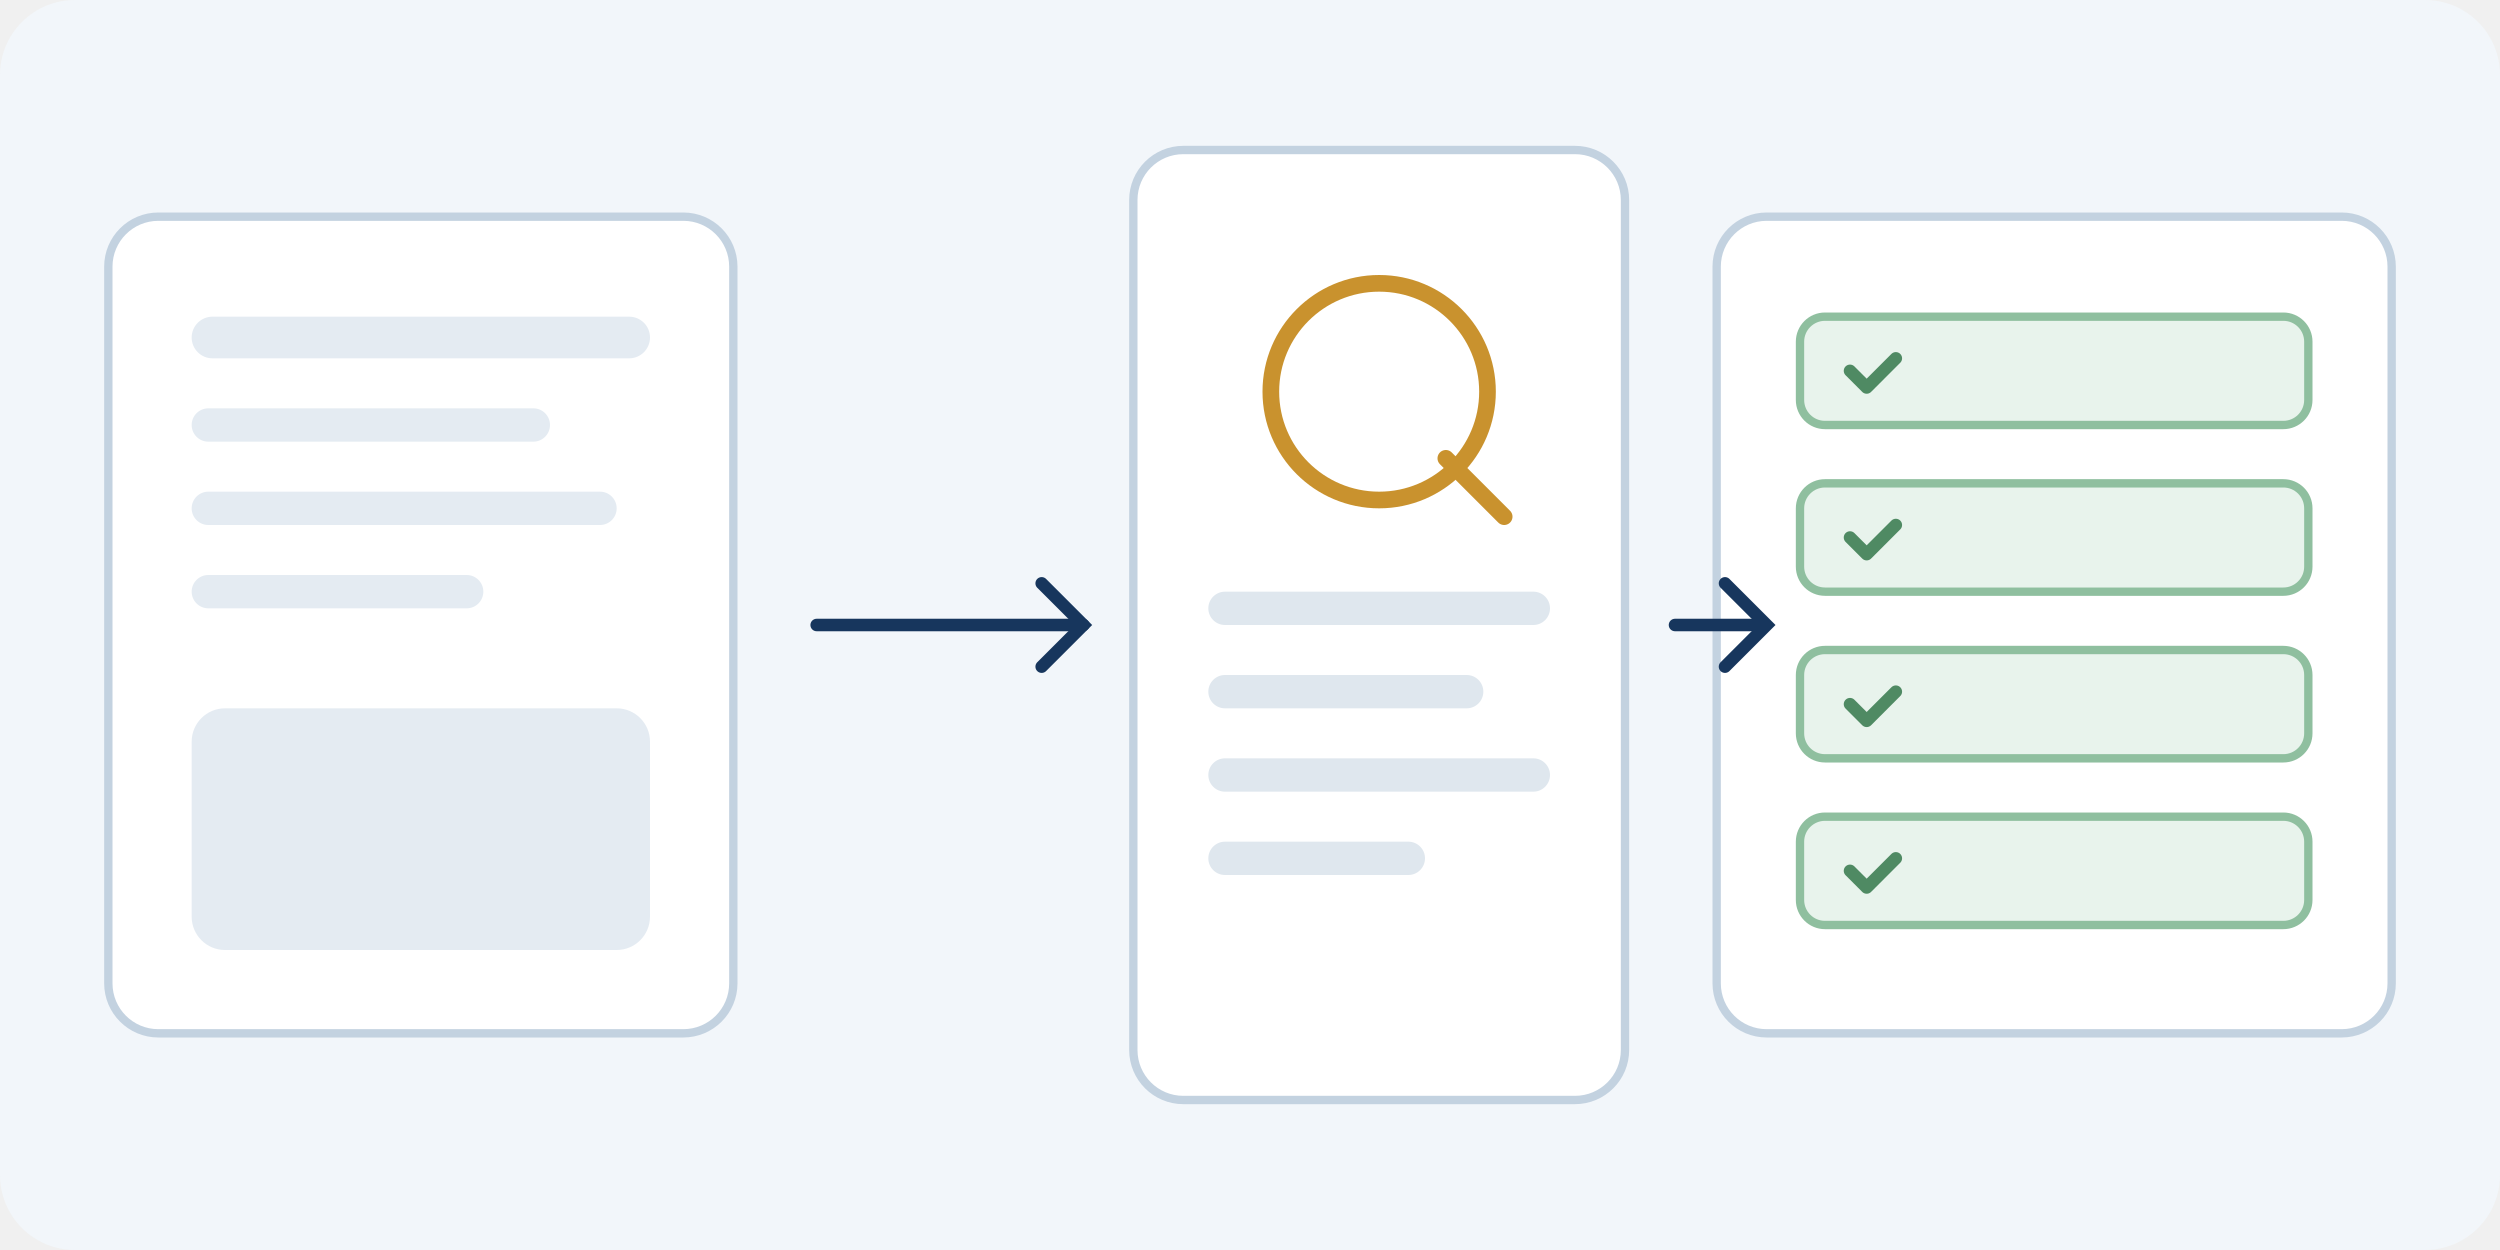
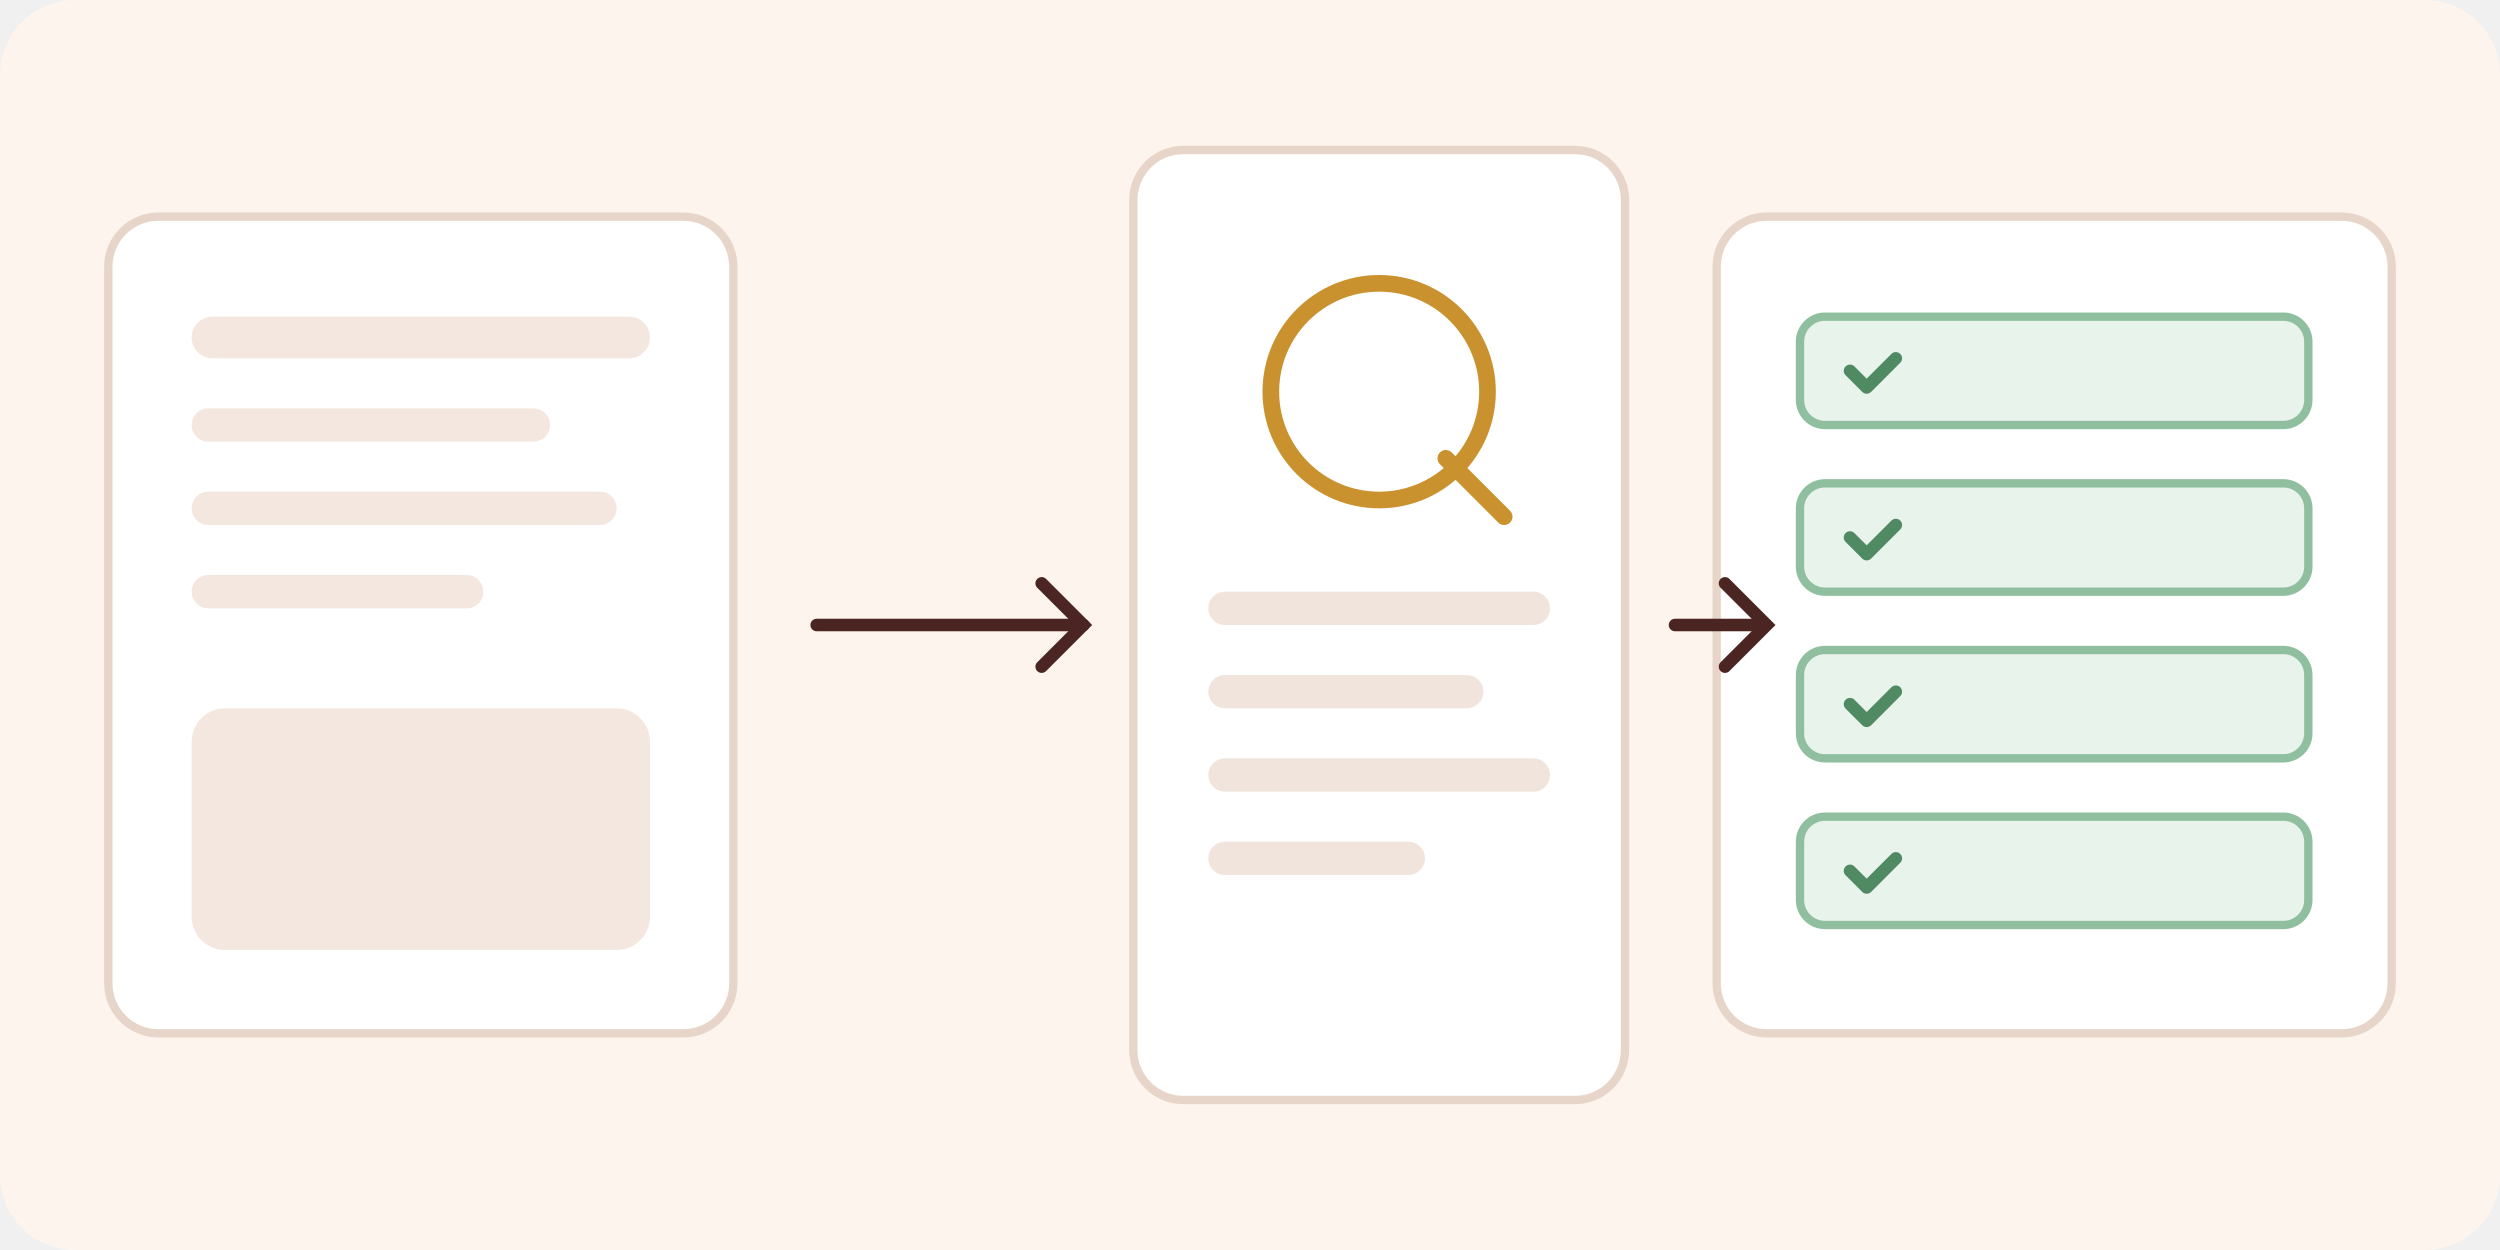
<svg xmlns="http://www.w3.org/2000/svg" viewBox="0 0 600 300" width="600" height="300" role="img" aria-label="OCR extraction flow">
-   <rect width="600" height="300" rx="18" fill="#f2f6fa" />
-   <g fill="#ffffff" stroke="#c3d2e0" stroke-width="2">
+   <rect width="600" height="300" rx="18" fill="#FDF4ED" />
+   <g fill="#ffffff" stroke="#E8D5CA" stroke-width="2">
    <rect x="26" y="52" width="150" height="196" rx="12" />
    <rect x="412" y="52" width="162" height="196" rx="12" />
  </g>
-   <g fill="#e4ebf2">
+   <g fill="#F3E7DF">
    <rect x="46" y="76" width="110" height="10" rx="5" />
    <rect x="46" y="98" width="86" height="8" rx="4" />
    <rect x="46" y="118" width="102" height="8" rx="4" />
    <rect x="46" y="138" width="70" height="8" rx="4" />
    <rect x="46" y="170" width="110" height="58" rx="8" />
  </g>
-   <g stroke="#17365D" stroke-width="3" fill="none" stroke-linecap="round">
+   <g stroke="#4A2522" stroke-width="3" fill="none" stroke-linecap="round">
    <path d="M196 150h64" />
    <path d="M250 140l10 10-10 10" />
  </g>
-   <g fill="#ffffff" stroke="#c3d2e0" stroke-width="2">
+   <g fill="#ffffff" stroke="#E8D5CA" stroke-width="2">
    <rect x="272" y="36" width="118" height="228" rx="12" />
  </g>
  <circle cx="331" cy="94" r="26" fill="none" stroke="#C9922E" stroke-width="4" />
  <path d="M347 110l14 14" stroke="#C9922E" stroke-width="4" stroke-linecap="round" />
-   <g fill="#dfe7ee">
+   <g fill="#F0E4DC">
    <rect x="290" y="142" width="82" height="8" rx="4" />
    <rect x="290" y="162" width="66" height="8" rx="4" />
    <rect x="290" y="182" width="82" height="8" rx="4" />
    <rect x="290" y="202" width="52" height="8" rx="4" />
  </g>
-   <g stroke="#17365D" stroke-width="3" fill="none" stroke-linecap="round">
+   <g stroke="#4A2522" stroke-width="3" fill="none" stroke-linecap="round">
    <path d="M402 150h20" />
    <path d="M414 140l10 10-10 10" />
  </g>
  <g fill="#e8f3ec" stroke="#8fbf9f" stroke-width="2">
    <rect x="432" y="76" width="122" height="26" rx="6" />
    <rect x="432" y="116" width="122" height="26" rx="6" />
    <rect x="432" y="156" width="122" height="26" rx="6" />
    <rect x="432" y="196" width="122" height="26" rx="6" />
  </g>
  <g stroke="#4f8a63" stroke-width="3" fill="none" stroke-linecap="round" stroke-linejoin="round">
    <path d="M444 89l4 4 7-7" />
    <path d="M444 129l4 4 7-7" />
    <path d="M444 169l4 4 7-7" />
    <path d="M444 209l4 4 7-7" />
  </g>
</svg>
